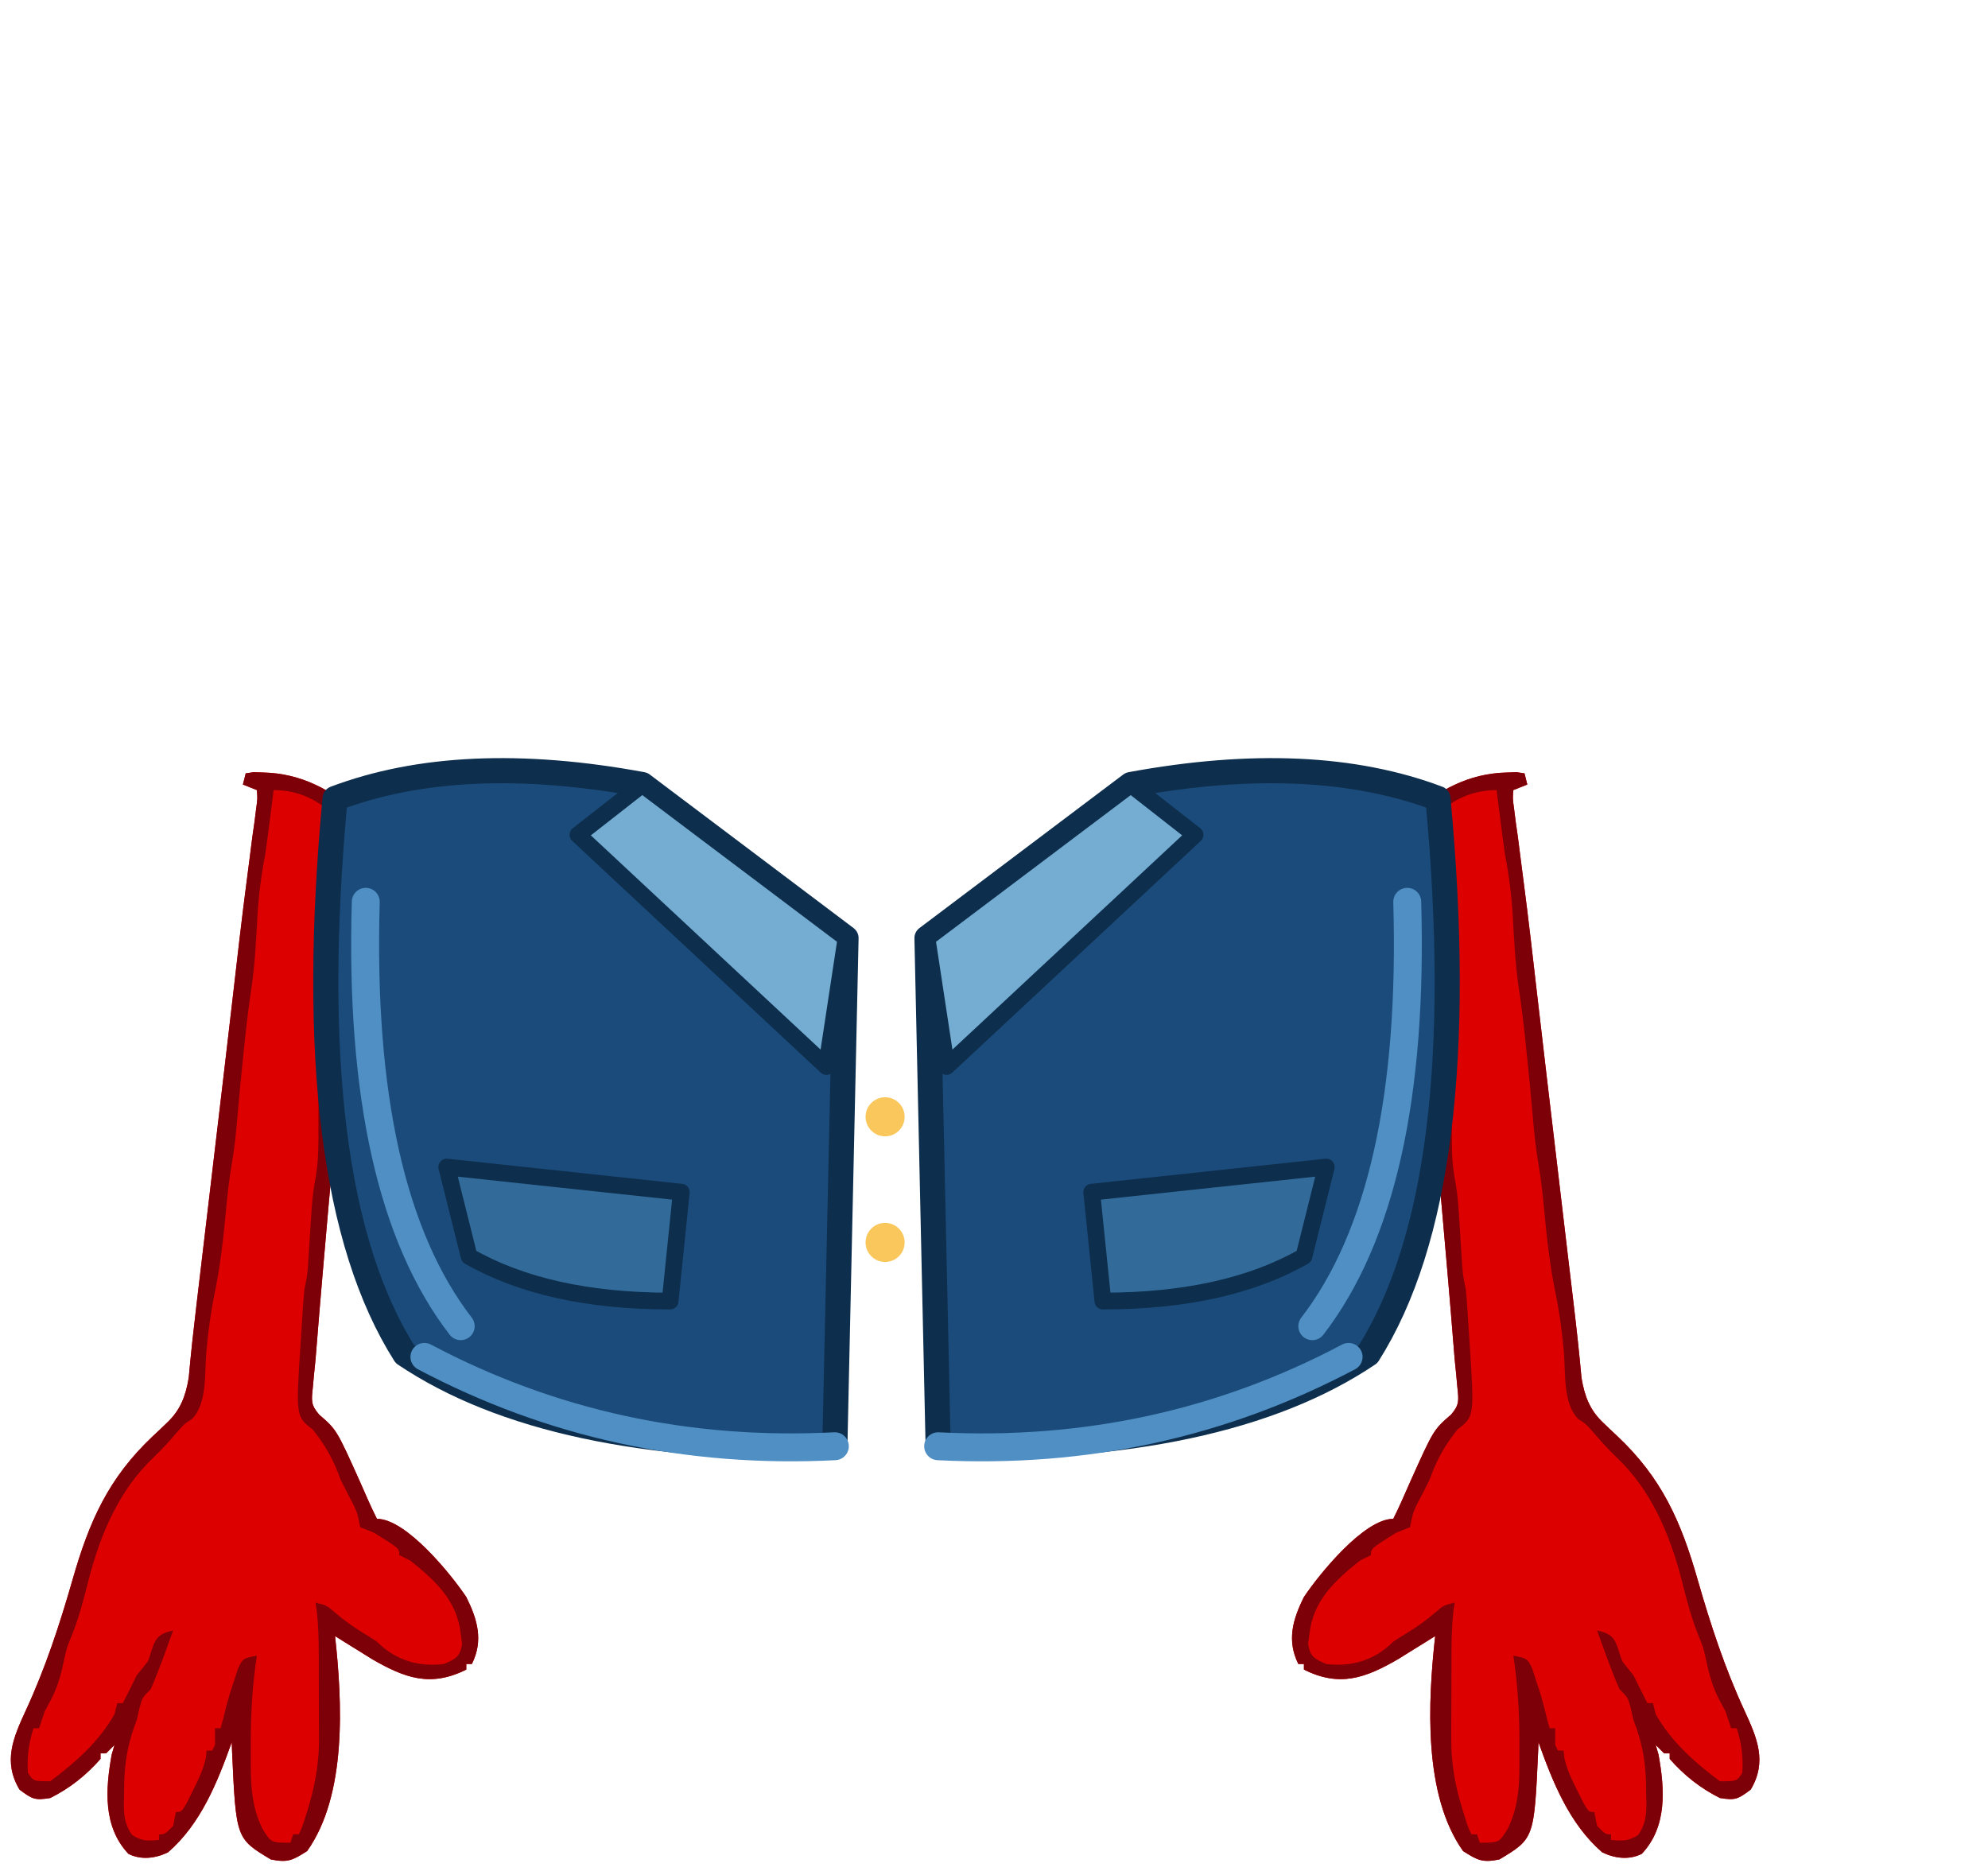
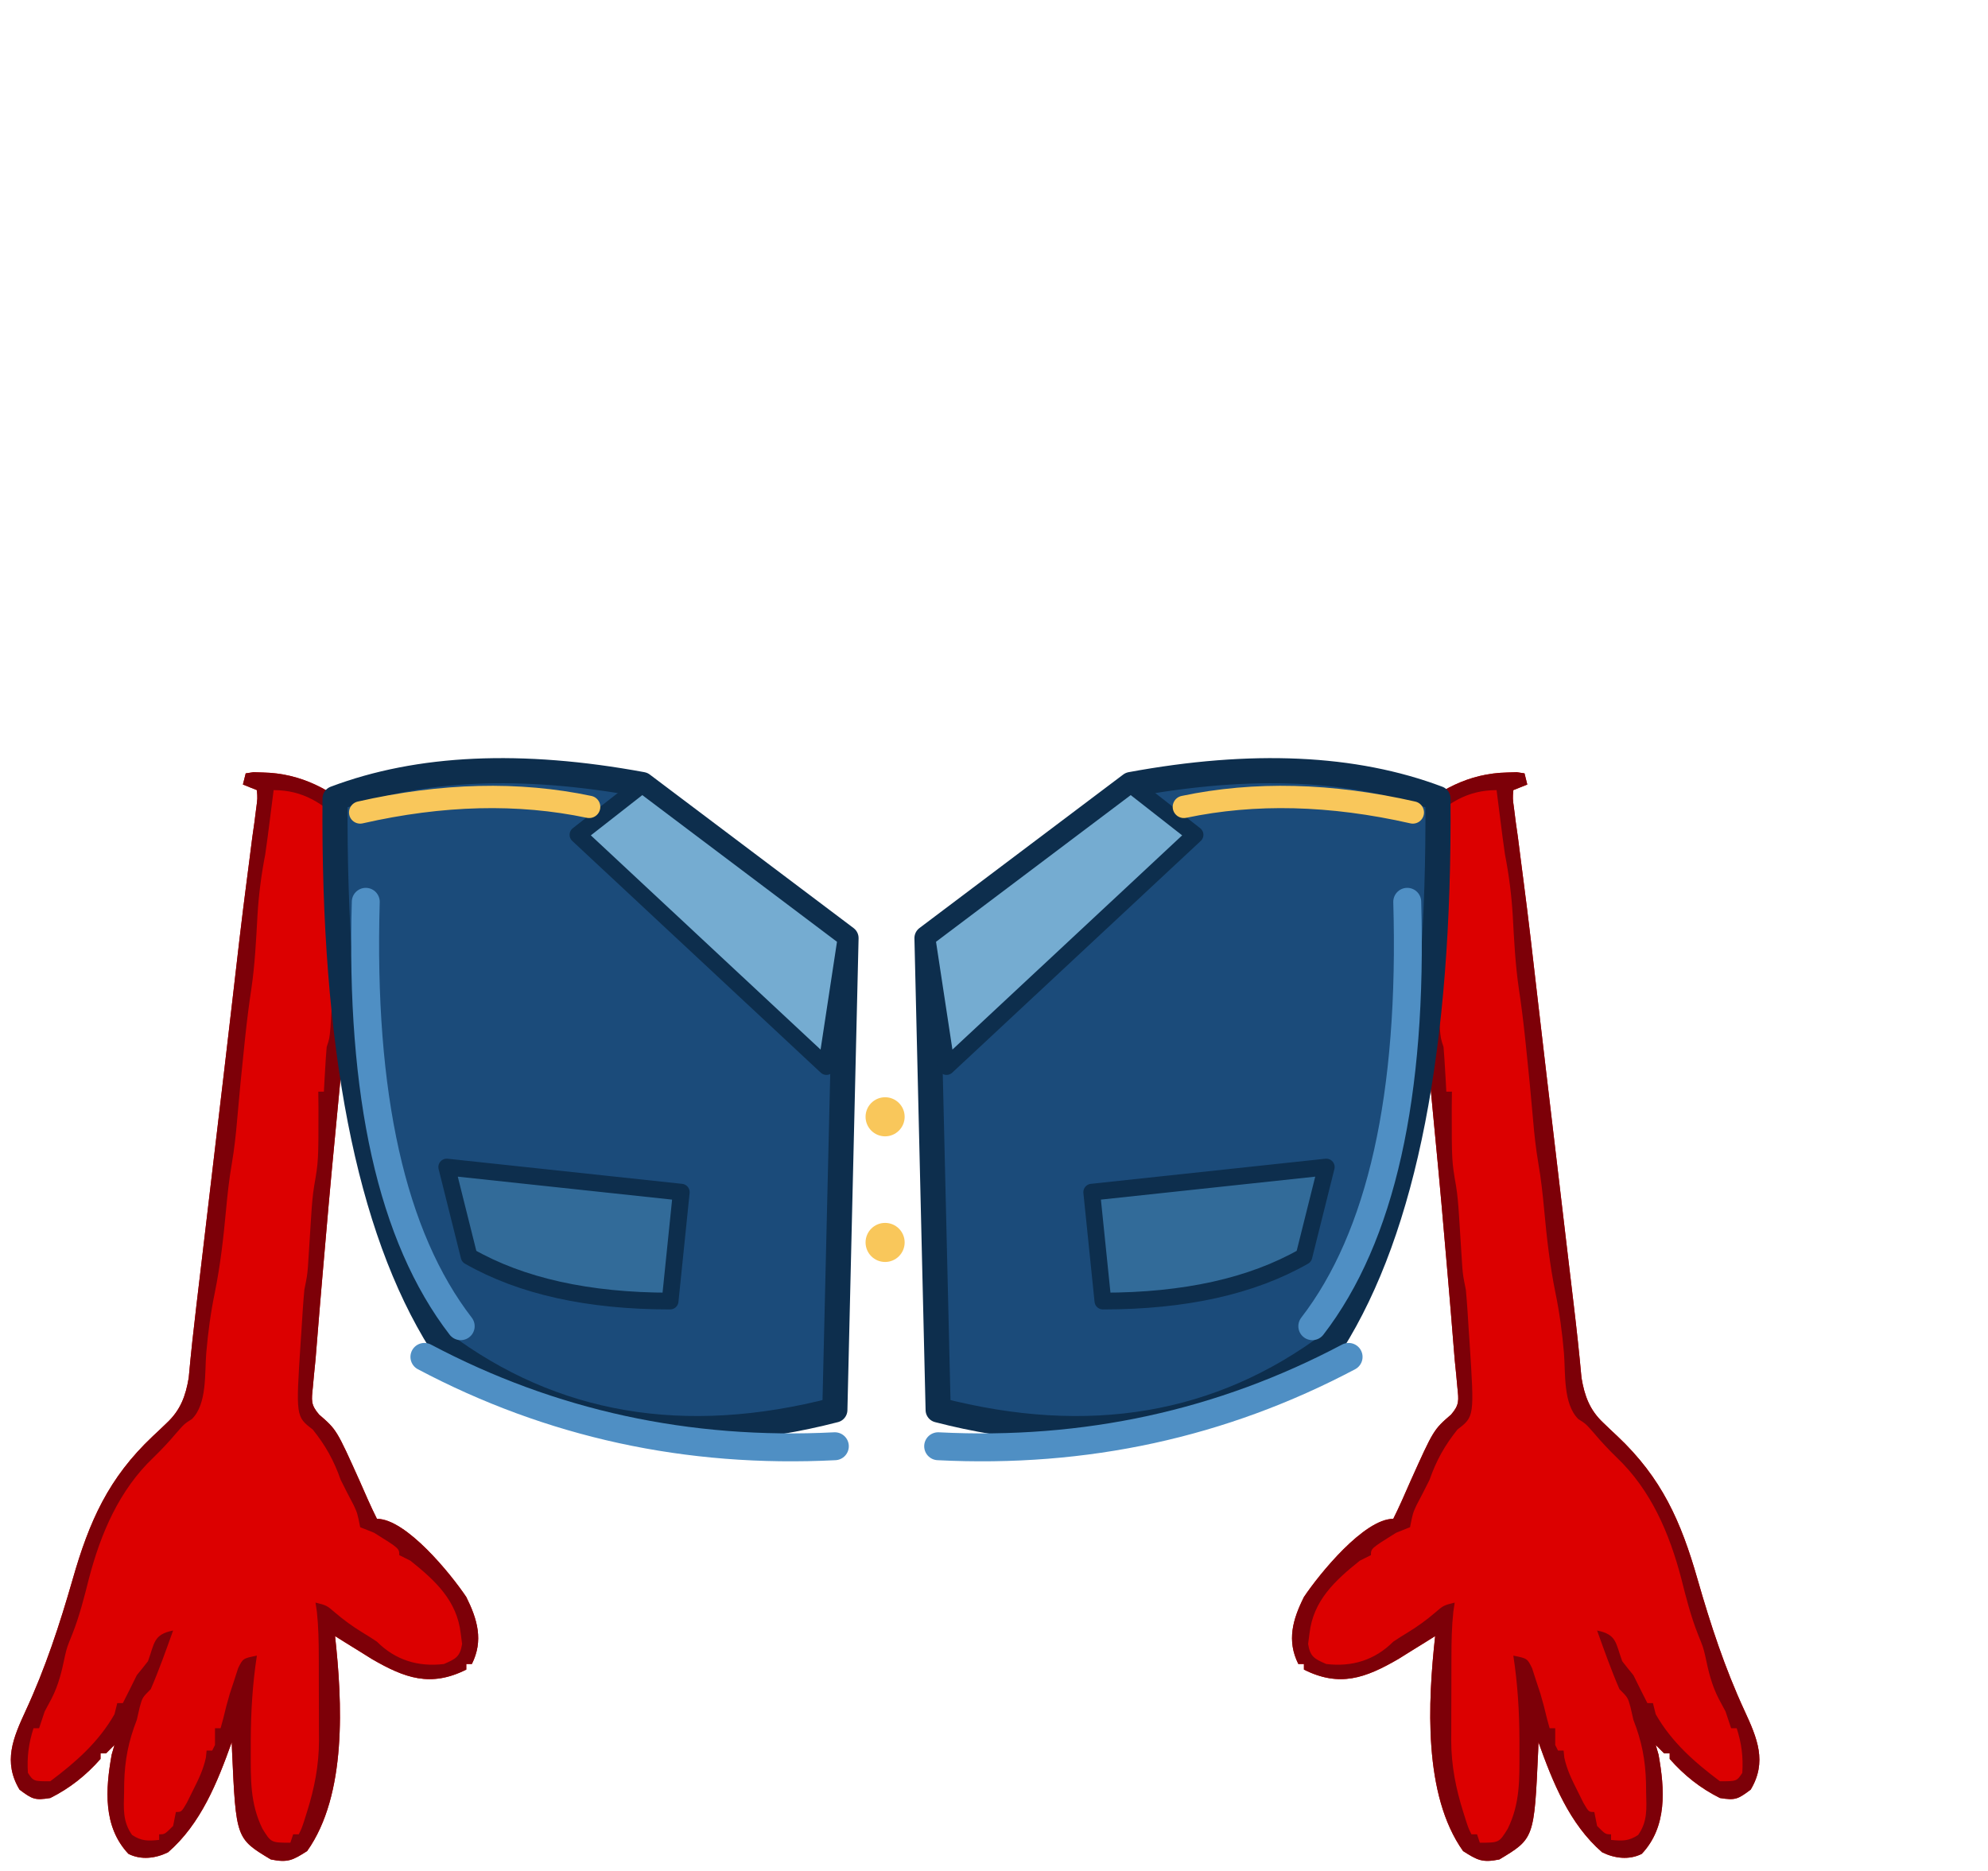
<svg xmlns="http://www.w3.org/2000/svg" viewBox="0 0 712 670">
  <g transform="translate(0,273)">
    <g transform="translate(175,0) scale(-1,1)">
      <path d="M0 0 C1.15 -0.04 2.3 -0.07 3.48 -0.11 C3.94 -0.04 3.94 -0.04 6.25 0.31 C6.41 0.97 6.41 0.97 7.25 4.31 C5.6 4.97 3.95 5.63 2.25 6.31 C2 9.26 2 9.26 2.54 13.21 C2.73 14.74 2.93 16.27 3.13 17.86 C3.38 19.59 3.62 21.33 3.88 23.12 C4.25 26.02 4.62 28.92 4.99 31.82 C5.27 33.98 5.55 36.15 5.83 38.32 C7.69 52.48 9.3 66.67 10.93 80.86 C11.89 89.14 12.86 97.42 13.83 105.7 C14.03 107.38 14.23 109.06 14.43 110.8 C17.04 133.07 19.68 155.34 22.33 177.62 C22.42 178.37 22.42 178.37 22.88 182.21 C23.22 185.11 23.57 188.01 23.91 190.91 C24.94 199.53 25.88 208.15 26.66 216.8 C27.75 223.31 29.61 228.35 34.45 232.9 C35.27 233.68 36.09 234.47 36.93 235.28 C37.78 236.08 38.62 236.87 39.5 237.69 C55.39 252.67 62.28 268.15 68.25 289.06 C72.89 305.2 78 320.81 85.06 336.06 C89.58 345.84 93.22 354.36 87.25 364.31 C82.67 367.74 81.77 368.19 76.25 367.31 C69.24 363.81 63.44 359.19 58.25 353.31 C58.25 352.65 58.25 351.99 58.25 351.31 C57.59 351.31 56.93 351.31 56.25 351.31 C55.26 350.32 54.27 349.33 53.25 348.31 C53.58 349.45 53.91 350.58 54.25 351.75 C56.48 364.16 57.42 377.55 48.25 387.31 C43.67 389.6 38.51 388.93 34.06 386.75 C22.32 376.58 16.36 361.64 11.25 347.31 C11.21 348.38 11.18 349.44 11.14 350.54 C9.72 381.83 9.72 381.83 -2.75 389.31 C-8.86 390.54 -10.57 389.6 -15.75 386.31 C-30.1 366.14 -28.33 332.73 -25.75 309.31 C-26.94 310.06 -28.14 310.81 -29.37 311.58 C-30.96 312.56 -32.55 313.55 -34.19 314.56 C-35.75 315.54 -37.32 316.51 -38.93 317.52 C-50.77 324.39 -59.98 327.7 -72.75 321.31 C-72.75 320.65 -72.75 319.99 -72.75 319.31 C-73.41 319.31 -74.07 319.31 -74.75 319.31 C-78.94 310.94 -76.77 303.36 -72.75 295.31 C-67.26 287.1 -51.21 267.31 -40.75 267.31 C-38.52 262.86 -36.56 258.31 -34.56 253.75 C-26.31 235.4 -26.31 235.4 -20.04 229.97 C-16.99 226.43 -17.32 224.84 -17.79 220.25 C-17.86 219.49 -17.86 219.49 -18.21 215.66 C-18.39 213.89 -18.57 212.13 -18.75 210.31 C-18.92 208.23 -19.09 206.15 -19.26 204.07 C-19.83 196.84 -20.44 189.61 -21.06 182.38 C-21.12 181.72 -21.12 181.72 -21.4 178.41 C-22.75 162.54 -24.15 146.67 -25.69 130.81 C-27.37 113.42 -29 96.02 -30.58 78.62 C-30.86 75.61 -31.14 72.6 -31.41 69.6 C-31.81 65.35 -32.19 61.11 -32.58 56.86 C-32.7 55.6 -32.82 54.34 -32.94 53.04 C-33.67 44.78 -33.88 36.61 -33.75 28.31 C-35.73 28.31 -37.71 28.31 -39.75 28.31 C-41.2 22.5 -38.45 19.57 -34.75 15.31 C-24.71 6.31 -13.7 0.29 0 0 Z " fill="#DC0000" transform="translate(80.75,3.6875)" />
      <path d="M0 0 C1.15 -0.04 2.3 -0.07 3.48 -0.11 C3.94 -0.04 3.94 -0.04 6.25 0.31 C6.41 0.97 6.41 0.97 7.25 4.31 C5.6 4.97 3.95 5.63 2.25 6.31 C2 9.26 2 9.26 2.54 13.21 C2.73 14.74 2.93 16.27 3.13 17.86 C3.38 19.59 3.62 21.33 3.88 23.12 C4.25 26.02 4.62 28.92 4.99 31.82 C5.27 33.98 5.55 36.15 5.83 38.32 C7.69 52.48 9.3 66.67 10.93 80.86 C11.89 89.14 12.86 97.42 13.83 105.7 C14.03 107.38 14.23 109.06 14.43 110.8 C17.04 133.07 19.68 155.34 22.33 177.62 C22.42 178.37 22.42 178.37 22.88 182.21 C23.22 185.11 23.57 188.01 23.91 190.91 C24.94 199.53 25.88 208.15 26.66 216.8 C27.75 223.31 29.61 228.35 34.45 232.9 C35.27 233.68 36.09 234.47 36.93 235.28 C37.78 236.08 38.62 236.87 39.5 237.69 C55.39 252.67 62.28 268.15 68.25 289.06 C72.89 305.2 78 320.81 85.06 336.06 C89.58 345.84 93.22 354.36 87.25 364.31 C82.67 367.74 81.77 368.19 76.25 367.31 C69.24 363.81 63.44 359.19 58.25 353.31 C58.25 352.65 58.25 351.99 58.25 351.31 C57.59 351.31 56.93 351.31 56.25 351.31 C55.26 350.32 54.27 349.33 53.25 348.31 C53.58 349.45 53.91 350.58 54.25 351.75 C56.48 364.16 57.42 377.55 48.25 387.31 C43.67 389.6 38.51 388.93 34.06 386.75 C22.32 376.58 16.36 361.64 11.25 347.31 C11.21 348.38 11.18 349.44 11.14 350.54 C9.72 381.83 9.72 381.83 -2.75 389.31 C-8.86 390.54 -10.57 389.6 -15.75 386.31 C-30.1 366.14 -28.33 332.73 -25.75 309.31 C-26.94 310.06 -28.14 310.81 -29.37 311.58 C-30.96 312.56 -32.55 313.55 -34.19 314.56 C-35.75 315.54 -37.32 316.51 -38.93 317.52 C-50.77 324.39 -59.98 327.7 -72.75 321.31 C-72.75 320.65 -72.75 319.99 -72.75 319.31 C-73.41 319.31 -74.07 319.31 -74.75 319.31 C-78.94 310.94 -76.77 303.36 -72.75 295.31 C-67.26 287.1 -51.21 267.31 -40.75 267.31 C-38.52 262.86 -36.56 258.31 -34.56 253.75 C-26.31 235.4 -26.31 235.4 -20.04 229.97 C-16.99 226.43 -17.32 224.84 -17.79 220.25 C-17.86 219.49 -17.86 219.49 -18.21 215.66 C-18.39 213.89 -18.57 212.13 -18.75 210.31 C-18.92 208.23 -19.09 206.15 -19.26 204.07 C-19.83 196.84 -20.44 189.61 -21.06 182.38 C-21.12 181.72 -21.12 181.72 -21.4 178.41 C-22.75 162.54 -24.15 146.67 -25.69 130.81 C-27.37 113.42 -29 96.02 -30.58 78.62 C-30.86 75.61 -31.14 72.6 -31.41 69.6 C-31.81 65.35 -32.19 61.11 -32.58 56.86 C-32.7 55.6 -32.82 54.34 -32.94 53.04 C-33.67 44.78 -33.88 36.61 -33.75 28.31 C-35.73 28.31 -37.71 28.31 -39.75 28.31 C-41.2 22.5 -38.45 19.57 -34.75 15.31 C-24.71 6.31 -13.7 0.29 0 0 Z M-28.75 18.31 C-29.75 25.74 -28.68 33.47 -27.83 40.88 C-26.52 53 -25.76 65.16 -25 77.33 C-24.81 80.24 -24.62 83.15 -24.43 86.06 C-24.33 87.77 -24.22 89.48 -24.11 91.23 C-23.75 95.31 -23.75 95.31 -22.75 98.31 C-22.52 101.04 -22.34 103.77 -22.19 106.5 C-22.1 107.96 -22.02 109.42 -21.93 110.92 C-21.87 112.04 -21.81 113.16 -21.75 114.31 C-21.09 114.31 -20.43 114.31 -19.75 114.31 C-19.77 116.27 -19.79 118.23 -19.81 120.25 C-19.81 139.19 -19.81 139.19 -18.26 148.13 C-17.73 151.45 -17.46 154.71 -17.25 158.07 C-17.17 159.33 -17.09 160.6 -17 161.9 C-16.83 164.56 -16.67 167.21 -16.5 169.86 C-16.42 171.12 -16.34 172.39 -16.25 173.69 C-16.21 174.27 -16.21 174.27 -16.03 177.18 C-15.75 180.31 -15.75 180.31 -14.75 185.31 C-14.29 190.28 -14 195.27 -13.69 200.25 C-13.6 201.59 -13.51 202.93 -13.41 204.31 C-11.71 230.69 -11.71 230.69 -17.75 235.31 C-22.31 240.99 -25.35 246.43 -27.75 253.31 C-29.27 256.39 -30.84 259.44 -32.45 262.48 C-33.75 265.31 -33.75 265.31 -34.75 270.31 C-36.4 270.97 -38.05 271.63 -39.75 272.31 C-48.75 277.92 -48.75 277.92 -48.75 280.31 C-50.07 280.97 -51.39 281.63 -52.75 282.31 C-61.65 289.43 -69.39 296.58 -70.75 308.31 C-70.91 309.57 -71.08 310.83 -71.25 312.12 C-70.53 316.74 -68.95 317.47 -64.75 319.31 C-55.51 320.42 -47.35 317.91 -40.75 311.31 C-39.01 310.14 -37.23 309.02 -35.44 307.94 C-31.91 305.76 -28.98 303.65 -25.81 300.94 C-22.75 298.31 -22.75 298.31 -18.75 297.31 C-18.91 298.4 -19.07 299.48 -19.24 300.6 C-19.82 305.97 -19.91 311.28 -19.92 316.68 C-19.92 317.75 -19.92 318.83 -19.93 319.94 C-19.93 322.2 -19.94 324.46 -19.94 326.73 C-19.94 330.17 -19.96 333.61 -19.97 337.05 C-19.98 339.26 -19.98 341.47 -19.98 343.68 C-19.99 344.7 -19.99 345.71 -20 346.76 C-19.97 355.67 -18.36 363.85 -15.69 372.31 C-15.35 373.41 -15 374.5 -14.65 375.62 C-13.75 378.31 -13.75 378.31 -12.75 380.31 C-12.09 380.31 -11.43 380.31 -10.75 380.31 C-10.59 380.81 -10.59 380.81 -9.75 383.31 C-2.84 383.31 -2.84 383.31 0.25 378.31 C4.72 369.21 4.44 360.51 4.44 350.56 C4.44 349.87 4.44 349.87 4.44 346.37 C4.39 336.22 3.79 326.36 2.25 316.31 C7.25 317.31 7.25 317.31 8.98 320.85 C9.22 321.59 9.22 321.59 10.44 325.38 C10.93 326.85 11.41 328.33 11.92 329.85 C12.81 332.83 13.6 335.84 14.3 338.87 C14.46 339.44 14.46 339.44 15.25 342.31 C15.91 342.31 16.57 342.31 17.25 342.31 C17.25 344.29 17.25 346.27 17.25 348.31 C17.58 348.97 17.91 349.63 18.25 350.31 C18.91 350.31 19.57 350.31 20.25 350.31 C20.33 351.13 20.42 351.95 20.5 352.79 C21.43 357.17 23.18 360.69 25.19 364.69 C25.9 366.12 26.61 367.55 27.34 369.02 C29.25 372.31 29.25 372.31 31.25 372.31 C31.58 373.96 31.91 375.61 32.25 377.31 C35.25 380.31 35.25 380.31 37.25 380.31 C37.25 380.97 37.25 381.63 37.25 382.31 C41.27 382.71 43.52 382.79 46.95 380.54 C50.37 375.74 49.95 370.98 49.81 365.31 C49.8 364.19 49.79 363.06 49.77 361.91 C49.56 353.7 48.25 346.99 45.25 339.31 C44.9 337.79 44.55 336.26 44.19 334.69 C43.25 331.31 43.25 331.31 40.25 328.31 C37.28 321.43 34.78 314.37 32.25 307.31 C39.37 308.74 38.85 311.81 41.25 318.31 C42.56 320 43.89 321.67 45.25 323.31 C46.12 325.07 46.98 326.82 47.88 328.62 C48.27 329.4 48.27 329.4 50.25 333.31 C50.91 333.31 51.57 333.31 52.25 333.31 C52.58 334.63 52.91 335.95 53.25 337.31 C58.95 347.29 67.11 354.46 76.25 361.31 C82.25 361.31 82.25 361.31 84.25 358.31 C84.63 352.64 83.99 347.73 82.25 342.31 C81.59 342.31 80.93 342.31 80.25 342.31 C79.57 340.32 78.91 338.32 78.25 336.31 C77.85 335.56 77.85 335.56 75.81 331.75 C73.25 326.77 72.12 321.9 70.99 316.45 C70.25 313.31 70.25 313.31 68.38 308.69 C65.79 302.15 64.12 295.52 62.4 288.7 C58.16 272.51 51.54 256.98 39.25 245.31 C36.42 242.55 33.8 239.78 31.25 236.75 C28.25 233.31 28.25 233.31 25.5 231.56 C20.03 226.09 20.98 215.2 20.38 207.94 C19.75 200.58 18.8 193.48 17.31 186.25 C15.31 176.41 14.21 166.6 13.29 156.61 C12.77 151.05 12.18 145.57 11.22 140.07 C10.33 134.8 9.75 129.63 9.31 124.31 C8.55 115.47 7.69 106.64 6.75 97.81 C6.63 96.68 6.51 95.55 6.39 94.38 C5.78 88.71 5.08 83.06 4.22 77.42 C2.95 68.73 2.52 60.02 2.04 51.26 C1.59 43.79 0.68 36.67 -0.75 29.31 C-1.35 25.26 -1.86 21.19 -2.38 17.12 C-2.44 16.6 -2.44 16.6 -2.78 13.95 C-3.11 11.41 -3.43 8.86 -3.75 6.31 C-14.28 6.31 -21.48 11.04 -28.75 18.31 Z " fill="#7D0008" transform="translate(80.75,3.6875)" />
    </g>
    <g transform="translate(459,0)">
      <path d="M0 0 C1.15 -0.04 2.3 -0.07 3.48 -0.11 C3.94 -0.04 3.94 -0.04 6.25 0.31 C6.41 0.97 6.41 0.97 7.25 4.31 C5.6 4.97 3.95 5.63 2.25 6.31 C2 9.26 2 9.26 2.54 13.21 C2.73 14.74 2.93 16.27 3.13 17.86 C3.38 19.59 3.62 21.33 3.88 23.12 C4.25 26.02 4.62 28.92 4.99 31.82 C5.27 33.98 5.55 36.15 5.83 38.32 C7.69 52.48 9.3 66.67 10.93 80.86 C11.89 89.14 12.86 97.42 13.83 105.7 C14.03 107.38 14.23 109.06 14.43 110.8 C17.04 133.07 19.68 155.34 22.33 177.62 C22.42 178.37 22.42 178.37 22.88 182.21 C23.22 185.11 23.57 188.01 23.91 190.91 C24.94 199.53 25.88 208.15 26.66 216.8 C27.75 223.31 29.61 228.35 34.45 232.9 C35.27 233.68 36.09 234.47 36.93 235.28 C37.78 236.08 38.62 236.87 39.5 237.69 C55.39 252.67 62.28 268.15 68.25 289.06 C72.89 305.2 78 320.81 85.06 336.06 C89.58 345.84 93.22 354.36 87.25 364.31 C82.67 367.74 81.77 368.19 76.25 367.31 C69.24 363.81 63.44 359.19 58.25 353.31 C58.25 352.65 58.25 351.99 58.25 351.31 C57.59 351.31 56.93 351.31 56.25 351.31 C55.26 350.32 54.27 349.33 53.25 348.31 C53.58 349.45 53.91 350.58 54.25 351.75 C56.48 364.16 57.42 377.55 48.25 387.31 C43.67 389.6 38.51 388.93 34.06 386.75 C22.32 376.58 16.36 361.64 11.25 347.31 C11.21 348.38 11.18 349.44 11.14 350.54 C9.72 381.83 9.72 381.83 -2.75 389.31 C-8.86 390.54 -10.57 389.6 -15.75 386.31 C-30.1 366.14 -28.33 332.73 -25.75 309.31 C-26.94 310.06 -28.14 310.81 -29.37 311.58 C-30.96 312.56 -32.55 313.55 -34.19 314.56 C-35.75 315.54 -37.32 316.51 -38.93 317.52 C-50.77 324.39 -59.98 327.7 -72.75 321.31 C-72.75 320.65 -72.75 319.99 -72.75 319.31 C-73.41 319.31 -74.07 319.31 -74.75 319.31 C-78.94 310.94 -76.77 303.36 -72.75 295.31 C-67.26 287.1 -51.21 267.31 -40.75 267.31 C-38.52 262.86 -36.56 258.31 -34.56 253.75 C-26.31 235.4 -26.31 235.4 -20.04 229.97 C-16.99 226.43 -17.32 224.84 -17.79 220.25 C-17.86 219.49 -17.86 219.49 -18.21 215.66 C-18.39 213.89 -18.57 212.13 -18.75 210.31 C-18.92 208.23 -19.09 206.15 -19.26 204.07 C-19.83 196.84 -20.44 189.61 -21.06 182.38 C-21.12 181.72 -21.12 181.72 -21.4 178.41 C-22.75 162.54 -24.15 146.67 -25.69 130.81 C-27.37 113.42 -29 96.02 -30.58 78.62 C-30.86 75.61 -31.14 72.6 -31.41 69.6 C-31.81 65.35 -32.19 61.11 -32.58 56.86 C-32.7 55.6 -32.82 54.34 -32.94 53.04 C-33.67 44.78 -33.88 36.61 -33.75 28.31 C-35.73 28.31 -37.71 28.31 -39.75 28.31 C-41.2 22.5 -38.45 19.57 -34.75 15.31 C-24.71 6.31 -13.7 0.29 0 0 Z " fill="#DC0000" transform="translate(80.75,3.6875)" />
      <path d="M0 0 C1.15 -0.04 2.3 -0.07 3.48 -0.11 C3.94 -0.04 3.94 -0.04 6.25 0.31 C6.41 0.97 6.41 0.97 7.25 4.31 C5.6 4.97 3.95 5.63 2.25 6.31 C2 9.26 2 9.26 2.54 13.21 C2.73 14.74 2.93 16.27 3.13 17.86 C3.38 19.59 3.62 21.33 3.88 23.12 C4.25 26.02 4.62 28.92 4.99 31.82 C5.27 33.98 5.55 36.15 5.83 38.32 C7.69 52.48 9.3 66.67 10.93 80.86 C11.89 89.14 12.86 97.42 13.83 105.7 C14.03 107.38 14.23 109.06 14.43 110.8 C17.04 133.07 19.68 155.34 22.33 177.62 C22.42 178.37 22.42 178.37 22.88 182.21 C23.22 185.11 23.57 188.01 23.91 190.91 C24.94 199.53 25.88 208.15 26.66 216.8 C27.75 223.31 29.61 228.35 34.45 232.9 C35.27 233.68 36.09 234.47 36.93 235.28 C37.78 236.08 38.62 236.87 39.5 237.69 C55.39 252.67 62.28 268.15 68.25 289.06 C72.89 305.2 78 320.81 85.06 336.06 C89.58 345.84 93.22 354.36 87.25 364.31 C82.67 367.74 81.77 368.19 76.25 367.31 C69.24 363.81 63.44 359.19 58.25 353.31 C58.25 352.65 58.25 351.99 58.25 351.31 C57.59 351.31 56.93 351.31 56.25 351.31 C55.26 350.32 54.27 349.33 53.25 348.31 C53.58 349.45 53.91 350.58 54.25 351.75 C56.48 364.16 57.42 377.55 48.25 387.31 C43.67 389.6 38.51 388.93 34.06 386.75 C22.32 376.58 16.36 361.64 11.25 347.31 C11.21 348.38 11.18 349.44 11.14 350.54 C9.72 381.83 9.72 381.83 -2.75 389.31 C-8.86 390.54 -10.57 389.6 -15.75 386.31 C-30.1 366.14 -28.33 332.73 -25.75 309.31 C-26.94 310.06 -28.14 310.81 -29.37 311.58 C-30.96 312.56 -32.55 313.55 -34.19 314.56 C-35.75 315.54 -37.32 316.51 -38.93 317.52 C-50.77 324.39 -59.98 327.7 -72.75 321.31 C-72.75 320.65 -72.75 319.99 -72.75 319.31 C-73.41 319.31 -74.07 319.31 -74.75 319.31 C-78.94 310.94 -76.77 303.36 -72.75 295.31 C-67.26 287.1 -51.21 267.31 -40.75 267.31 C-38.52 262.86 -36.56 258.31 -34.56 253.75 C-26.31 235.4 -26.31 235.4 -20.04 229.97 C-16.99 226.43 -17.32 224.84 -17.79 220.25 C-17.86 219.49 -17.86 219.49 -18.21 215.66 C-18.39 213.89 -18.57 212.13 -18.75 210.31 C-18.92 208.23 -19.09 206.15 -19.26 204.07 C-19.83 196.84 -20.44 189.61 -21.06 182.38 C-21.12 181.72 -21.12 181.72 -21.4 178.41 C-22.75 162.54 -24.15 146.67 -25.69 130.81 C-27.37 113.42 -29 96.02 -30.58 78.62 C-30.86 75.61 -31.14 72.6 -31.41 69.6 C-31.81 65.35 -32.19 61.11 -32.58 56.86 C-32.7 55.6 -32.82 54.34 -32.94 53.04 C-33.67 44.78 -33.88 36.61 -33.75 28.31 C-35.73 28.31 -37.71 28.31 -39.75 28.31 C-41.2 22.5 -38.45 19.57 -34.75 15.31 C-24.71 6.31 -13.7 0.29 0 0 Z M-28.75 18.31 C-29.75 25.74 -28.68 33.47 -27.83 40.88 C-26.52 53 -25.76 65.16 -25 77.33 C-24.81 80.24 -24.62 83.15 -24.43 86.06 C-24.33 87.77 -24.22 89.48 -24.11 91.23 C-23.75 95.31 -23.75 95.31 -22.75 98.31 C-22.52 101.04 -22.34 103.77 -22.19 106.5 C-22.1 107.96 -22.02 109.42 -21.93 110.92 C-21.87 112.04 -21.81 113.16 -21.75 114.31 C-21.09 114.31 -20.43 114.31 -19.75 114.31 C-19.77 116.27 -19.79 118.23 -19.81 120.25 C-19.81 139.19 -19.81 139.19 -18.26 148.13 C-17.73 151.45 -17.46 154.71 -17.25 158.07 C-17.17 159.33 -17.09 160.6 -17 161.9 C-16.83 164.56 -16.67 167.21 -16.5 169.86 C-16.42 171.12 -16.34 172.39 -16.25 173.69 C-16.21 174.27 -16.21 174.27 -16.03 177.18 C-15.75 180.31 -15.75 180.31 -14.75 185.31 C-14.29 190.28 -14 195.27 -13.69 200.25 C-13.6 201.59 -13.51 202.93 -13.41 204.31 C-11.71 230.69 -11.71 230.69 -17.75 235.31 C-22.31 240.99 -25.35 246.43 -27.75 253.31 C-29.27 256.39 -30.84 259.44 -32.45 262.48 C-33.75 265.31 -33.75 265.31 -34.75 270.31 C-36.4 270.97 -38.05 271.63 -39.75 272.31 C-48.75 277.92 -48.75 277.92 -48.75 280.31 C-50.07 280.97 -51.39 281.63 -52.75 282.31 C-61.65 289.43 -69.39 296.58 -70.75 308.31 C-70.91 309.57 -71.08 310.83 -71.25 312.12 C-70.53 316.74 -68.95 317.47 -64.75 319.31 C-55.51 320.42 -47.35 317.91 -40.75 311.31 C-39.01 310.14 -37.23 309.02 -35.44 307.94 C-31.91 305.76 -28.98 303.65 -25.81 300.94 C-22.75 298.31 -22.75 298.31 -18.75 297.31 C-18.91 298.4 -19.07 299.48 -19.24 300.6 C-19.82 305.97 -19.91 311.28 -19.92 316.68 C-19.92 317.75 -19.92 318.83 -19.93 319.94 C-19.93 322.2 -19.94 324.46 -19.94 326.73 C-19.94 330.17 -19.96 333.61 -19.97 337.05 C-19.98 339.26 -19.98 341.47 -19.98 343.68 C-19.99 344.7 -19.99 345.71 -20 346.76 C-19.97 355.67 -18.36 363.85 -15.69 372.31 C-15.35 373.41 -15 374.5 -14.65 375.62 C-13.75 378.31 -13.75 378.31 -12.75 380.31 C-12.09 380.31 -11.43 380.31 -10.75 380.31 C-10.59 380.81 -10.59 380.81 -9.75 383.31 C-2.84 383.31 -2.84 383.31 0.25 378.31 C4.72 369.21 4.44 360.51 4.44 350.56 C4.44 349.87 4.44 349.87 4.44 346.37 C4.39 336.22 3.79 326.36 2.25 316.31 C7.25 317.31 7.25 317.31 8.98 320.85 C9.22 321.59 9.22 321.59 10.44 325.38 C10.93 326.85 11.41 328.33 11.92 329.85 C12.81 332.83 13.6 335.84 14.3 338.87 C14.46 339.44 14.46 339.44 15.25 342.31 C15.91 342.31 16.57 342.31 17.25 342.31 C17.25 344.29 17.25 346.27 17.25 348.31 C17.58 348.97 17.91 349.63 18.25 350.31 C18.91 350.31 19.57 350.31 20.25 350.31 C20.33 351.13 20.42 351.95 20.5 352.79 C21.43 357.17 23.18 360.69 25.19 364.69 C25.9 366.12 26.61 367.55 27.34 369.02 C29.25 372.31 29.25 372.31 31.25 372.31 C31.58 373.96 31.91 375.61 32.25 377.31 C35.25 380.31 35.25 380.31 37.25 380.31 C37.25 380.97 37.25 381.63 37.25 382.31 C41.27 382.71 43.52 382.79 46.95 380.54 C50.37 375.74 49.95 370.98 49.81 365.31 C49.8 364.19 49.79 363.06 49.77 361.91 C49.56 353.7 48.25 346.99 45.25 339.31 C44.9 337.79 44.55 336.26 44.19 334.69 C43.25 331.31 43.25 331.31 40.25 328.31 C37.28 321.43 34.78 314.37 32.25 307.31 C39.37 308.74 38.85 311.81 41.25 318.31 C42.56 320 43.89 321.67 45.25 323.31 C46.12 325.07 46.98 326.82 47.88 328.62 C48.27 329.4 48.27 329.4 50.25 333.31 C50.91 333.31 51.57 333.31 52.25 333.31 C52.58 334.63 52.91 335.95 53.25 337.31 C58.95 347.29 67.11 354.46 76.25 361.31 C82.25 361.31 82.25 361.31 84.25 358.31 C84.63 352.64 83.99 347.73 82.25 342.31 C81.59 342.31 80.93 342.31 80.25 342.31 C79.57 340.32 78.91 338.32 78.25 336.31 C77.85 335.56 77.85 335.56 75.81 331.75 C73.25 326.77 72.12 321.9 70.99 316.45 C70.25 313.31 70.25 313.31 68.38 308.69 C65.79 302.15 64.12 295.52 62.4 288.7 C58.16 272.51 51.54 256.98 39.25 245.31 C36.42 242.55 33.8 239.78 31.25 236.75 C28.25 233.31 28.25 233.31 25.5 231.56 C20.03 226.09 20.98 215.2 20.38 207.94 C19.75 200.58 18.8 193.48 17.31 186.25 C15.31 176.41 14.21 166.6 13.29 156.61 C12.77 151.05 12.18 145.57 11.22 140.07 C10.33 134.8 9.75 129.63 9.31 124.31 C8.55 115.47 7.69 106.64 6.75 97.81 C6.63 96.68 6.51 95.55 6.39 94.38 C5.78 88.71 5.08 83.06 4.22 77.42 C2.95 68.73 2.52 60.02 2.04 51.26 C1.59 43.79 0.68 36.67 -0.75 29.31 C-1.35 25.26 -1.86 21.19 -2.38 17.12 C-2.44 16.6 -2.44 16.6 -2.78 13.95 C-3.11 11.41 -3.43 8.86 -3.75 6.31 C-14.28 6.31 -21.48 11.04 -28.75 18.31 Z " fill="#7D0008" transform="translate(80.75,3.6875)" />
    </g>
  </g>
  <g stroke-linecap="round" stroke-linejoin="round">
-     <path d="M120 286 Q165 269 230 281 L303 336 L299 518 Q197 520 145 485 Q107 425 120 286 Z" fill="#1B4B7A" stroke="#0D2E4D" stroke-width="9" />
-     <path d="M515 286 Q470 269 405 281 L332 336 L336 518 Q438 520 490 485 Q528 425 515 286 Z" fill="#1B4B7A" stroke="#0D2E4D" stroke-width="9" />
+     <path d="M120 286 Q165 269 230 281 L303 336 L299 505 Q218 526 158 481 Q119 419 120 286 Z" fill="#1B4B7A" stroke="#0D2E4D" stroke-width="9" />
+     <path d="M515 286 Q470 269 405 281 L332 336 L336 505 Q417 526 477 481 Q516 419 515 286 Z" fill="#1B4B7A" stroke="#0D2E4D" stroke-width="9" />
    <path d="M230 281 L303 336 L296 382 L207 299 Z M405 281 L332 336 L339 382 L428 299 Z" fill="#75ACD1" stroke="#0D2E4D" stroke-width="6" />
    <path d="M131 323 Q128 427 165 475 M504 323 Q507 427 470 475 M152 486 Q220 522 299 518 M483 486 Q415 522 336 518" fill="none" stroke="#4F8FC4" stroke-width="10" />
    <path d="M160 418 L244 427 L240 466 Q196 466 168 450 Z" fill="#326B99" stroke="#0D2E4D" stroke-width="6" />
    <path d="M391 427 L475 418 L467 450 Q439 466 395 466 Z" fill="#326B99" stroke="#0D2E4D" stroke-width="6" />
+     <path d="M129 291 Q173 281 211 289 M424 289 Q462 281 506 291" fill="none" stroke="#F9C75B" stroke-width="8" />
    <circle cx="317" cy="400" r="7" fill="#F9C75B" />
    <circle cx="317" cy="445" r="7" fill="#F9C75B" />
  </g>
</svg>
